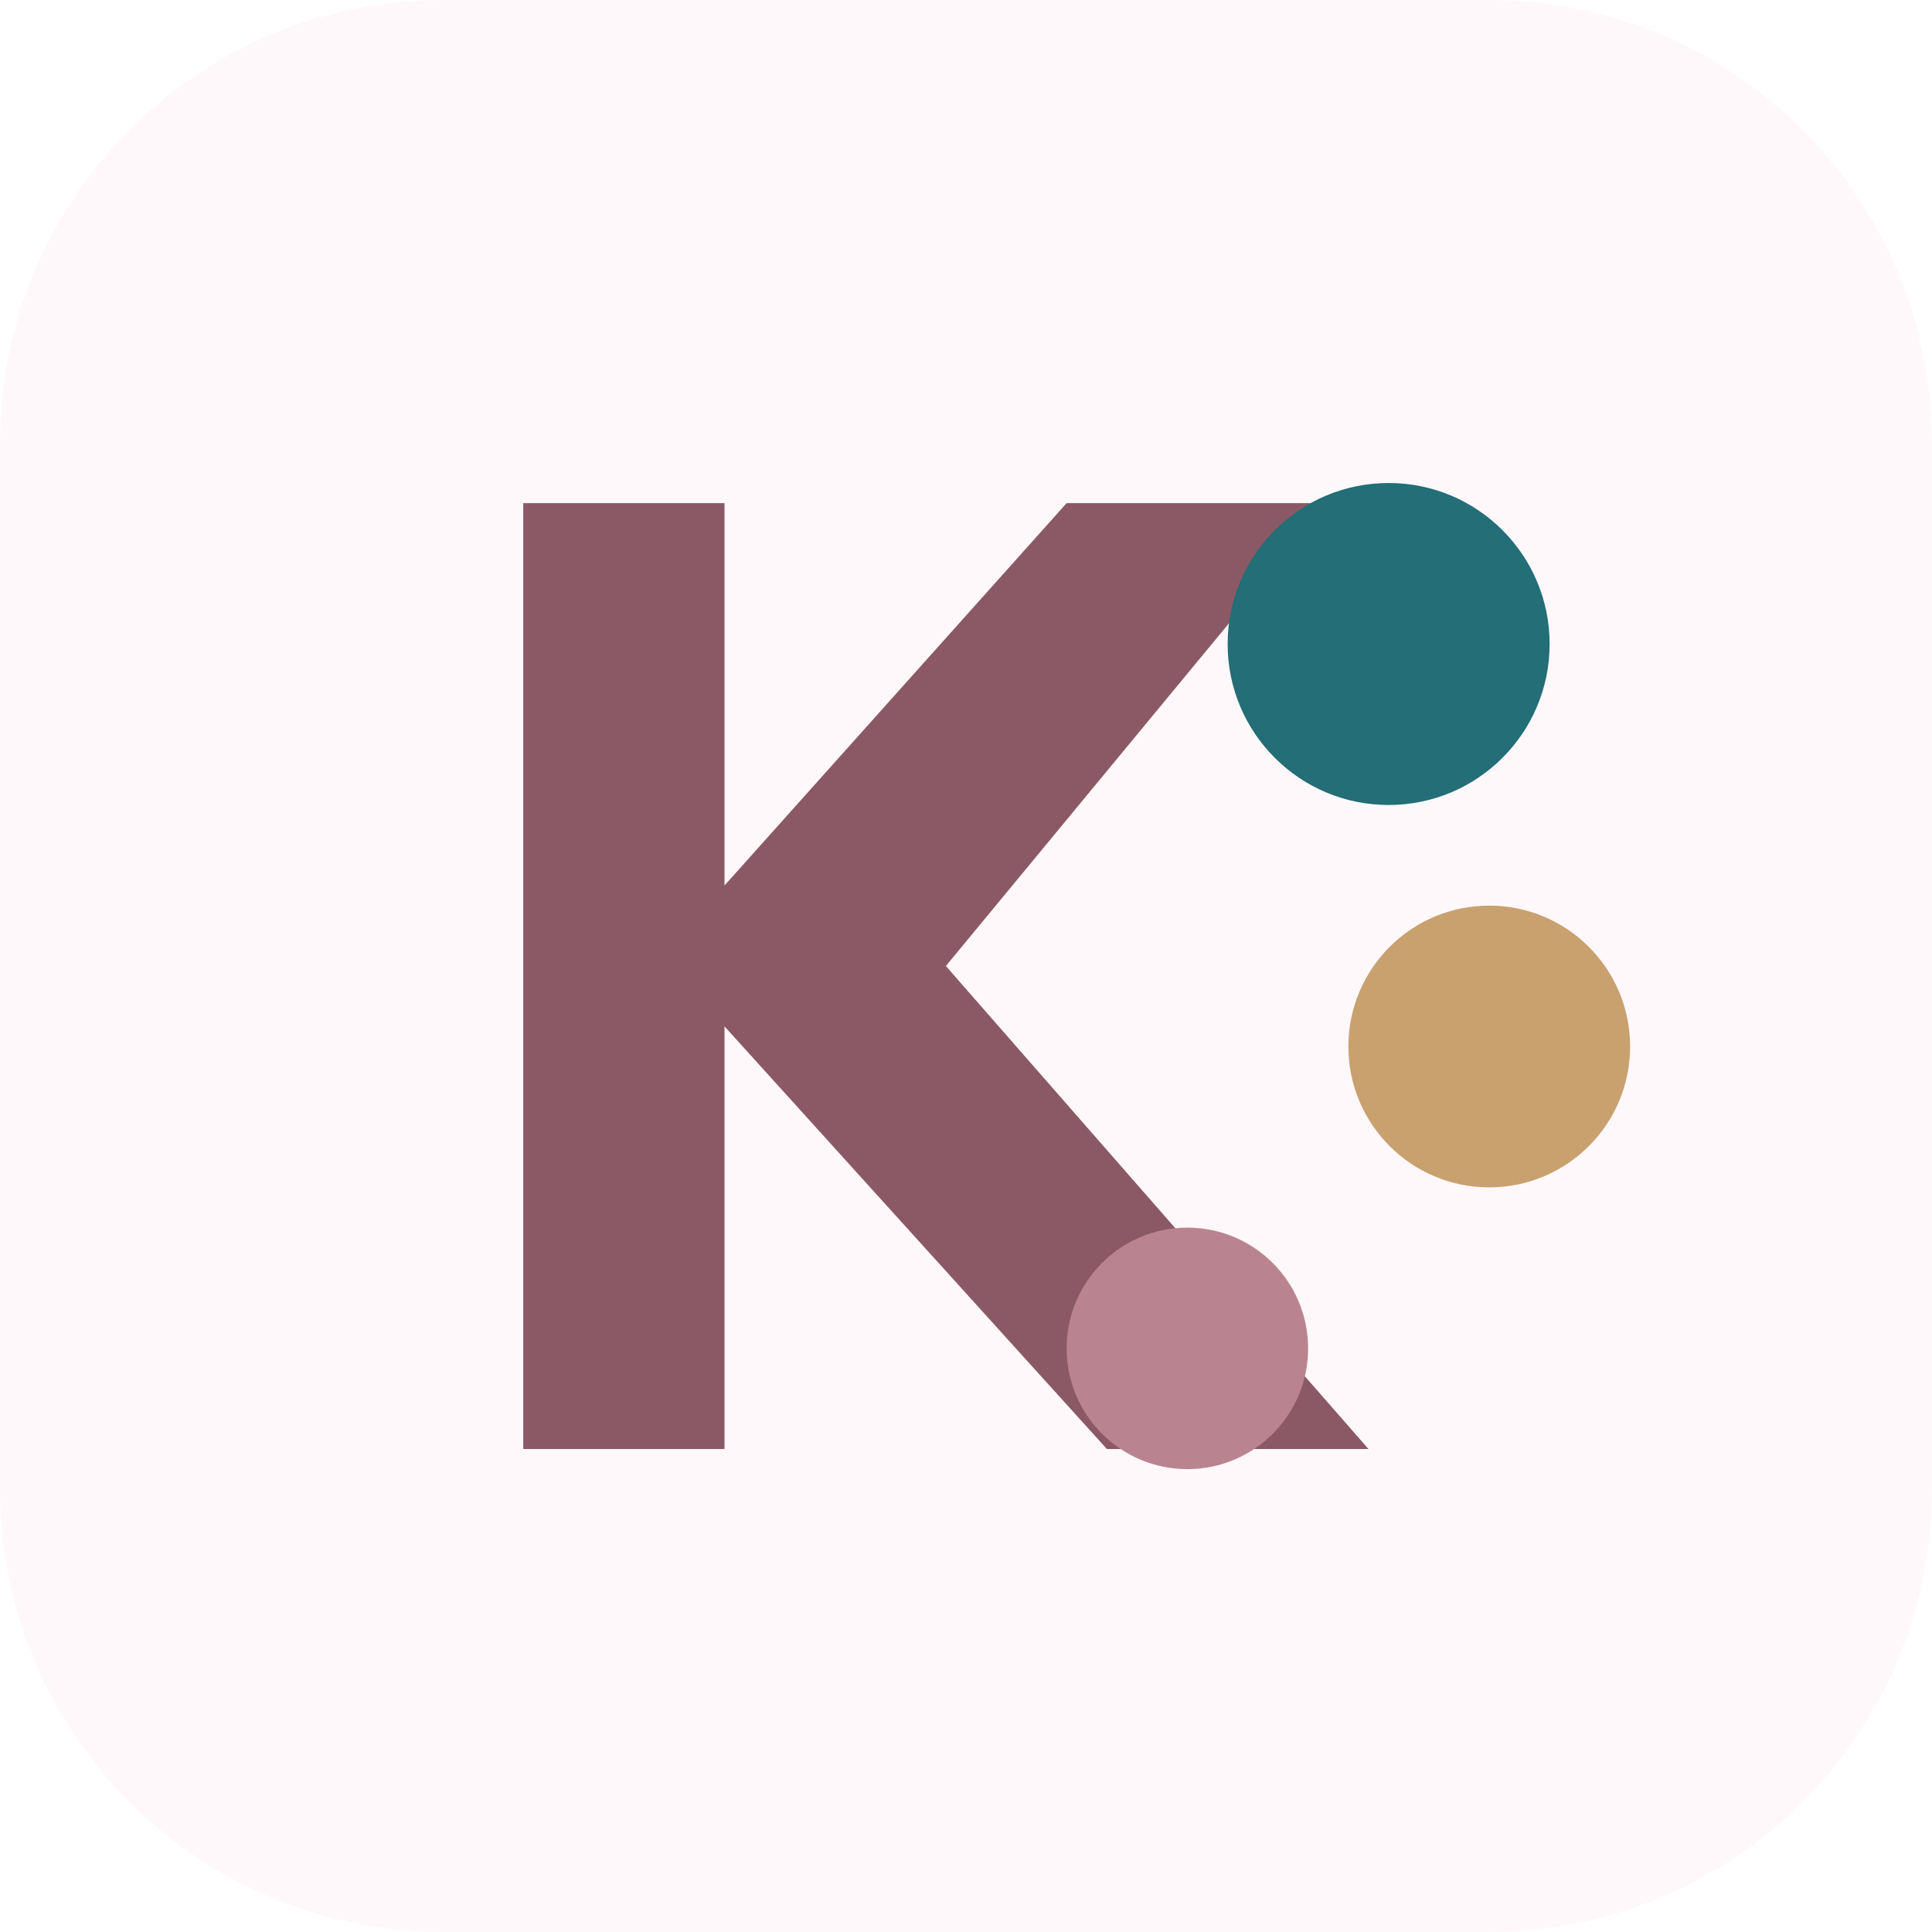
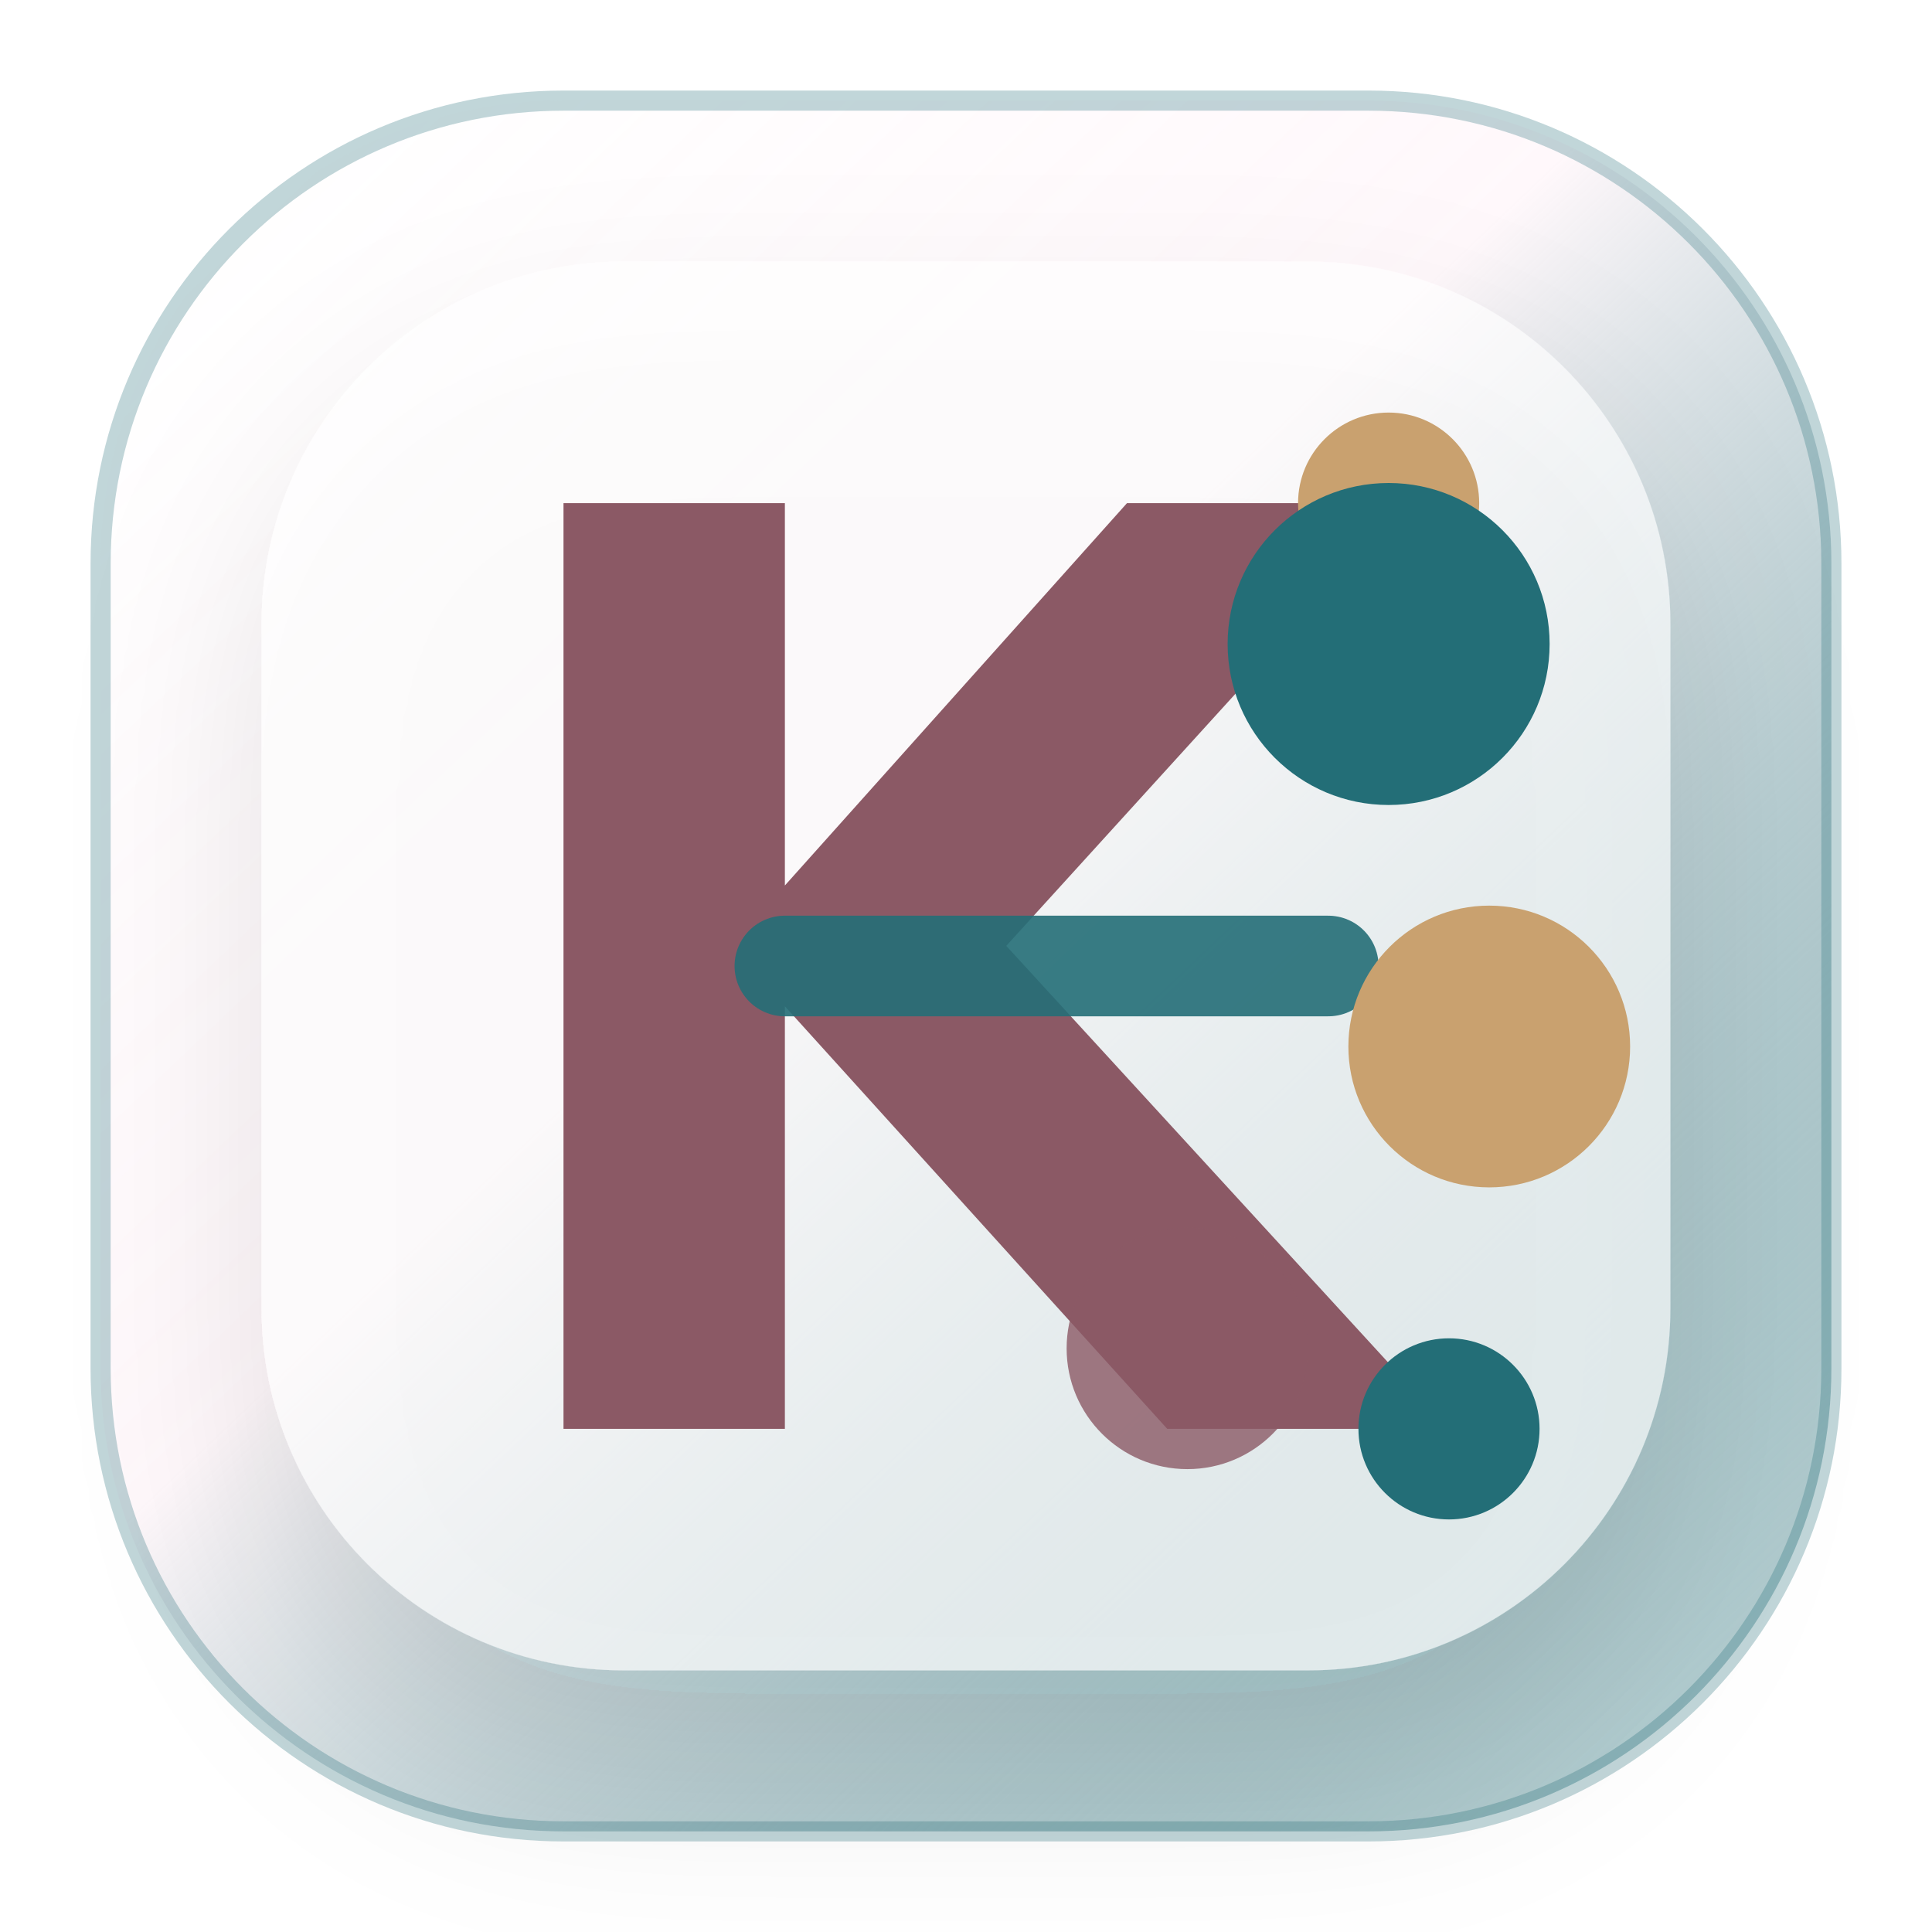
<svg xmlns="http://www.w3.org/2000/svg" viewBox="0 0 96 96" role="img" aria-label="KinForge illustrators logo">
-   <rect width="96" height="96" rx="22" fill="#fff8fb" />
-   <path d="M26 72V25h10v19l17-19h13L47 48l21 24H55L36 51v21H26Z" fill="#8b5965" />
+   <defs>
+     <linearGradient id="bg" x1="10" y1="8" x2="86" y2="88" gradientUnits="userSpaceOnUse">
+       <stop offset="0" stop-color="#fff" stop-opacity=".92" />
+       <stop offset=".42" stop-color="#fff8fb" />
+       <stop offset="1" stop-color="#236e77" stop-opacity=".34" />
+     </linearGradient>
+     <filter id="shadow" x="-20%" y="-20%" width="140%" height="140%">
+       <feDropShadow dx="0" dy="5" stdDeviation="5" flood-color="#1f2937" flood-opacity=".16" />
+     </filter>
+   </defs>
+   <rect x="5" y="5" width="86" height="86" rx="23" fill="url(#bg)" stroke="#236e77" stroke-opacity=".28" />
+   <rect x="13" y="13" width="70" height="70" rx="18" fill="rgba(255,255,255,.64)" filter="url(#shadow)" />
+   <path d="M28 71V25h11v19l17-19h14L50 47l22 24H58L39 50v21H28Z" fill="#8b5965" />
+   <path d="M39 48h27" stroke="#236e77" stroke-width="5" stroke-linecap="round" opacity=".9" />
+   <circle cx="69" cy="25" r="4.5" fill="#c9a16f" />
+   <circle cx="72" cy="71" r="4.5" fill="#236e77" />
  <circle cx="69" cy="32" r="8" fill="#236e77" />
  <circle cx="74" cy="52" r="7" fill="#c9a16f" />
-   <circle cx="59" cy="67" r="6" fill="#b98490" />
+   <circle cx="59" cy="67" r="6" fill="#8b5965" opacity=".8" />
</svg>
